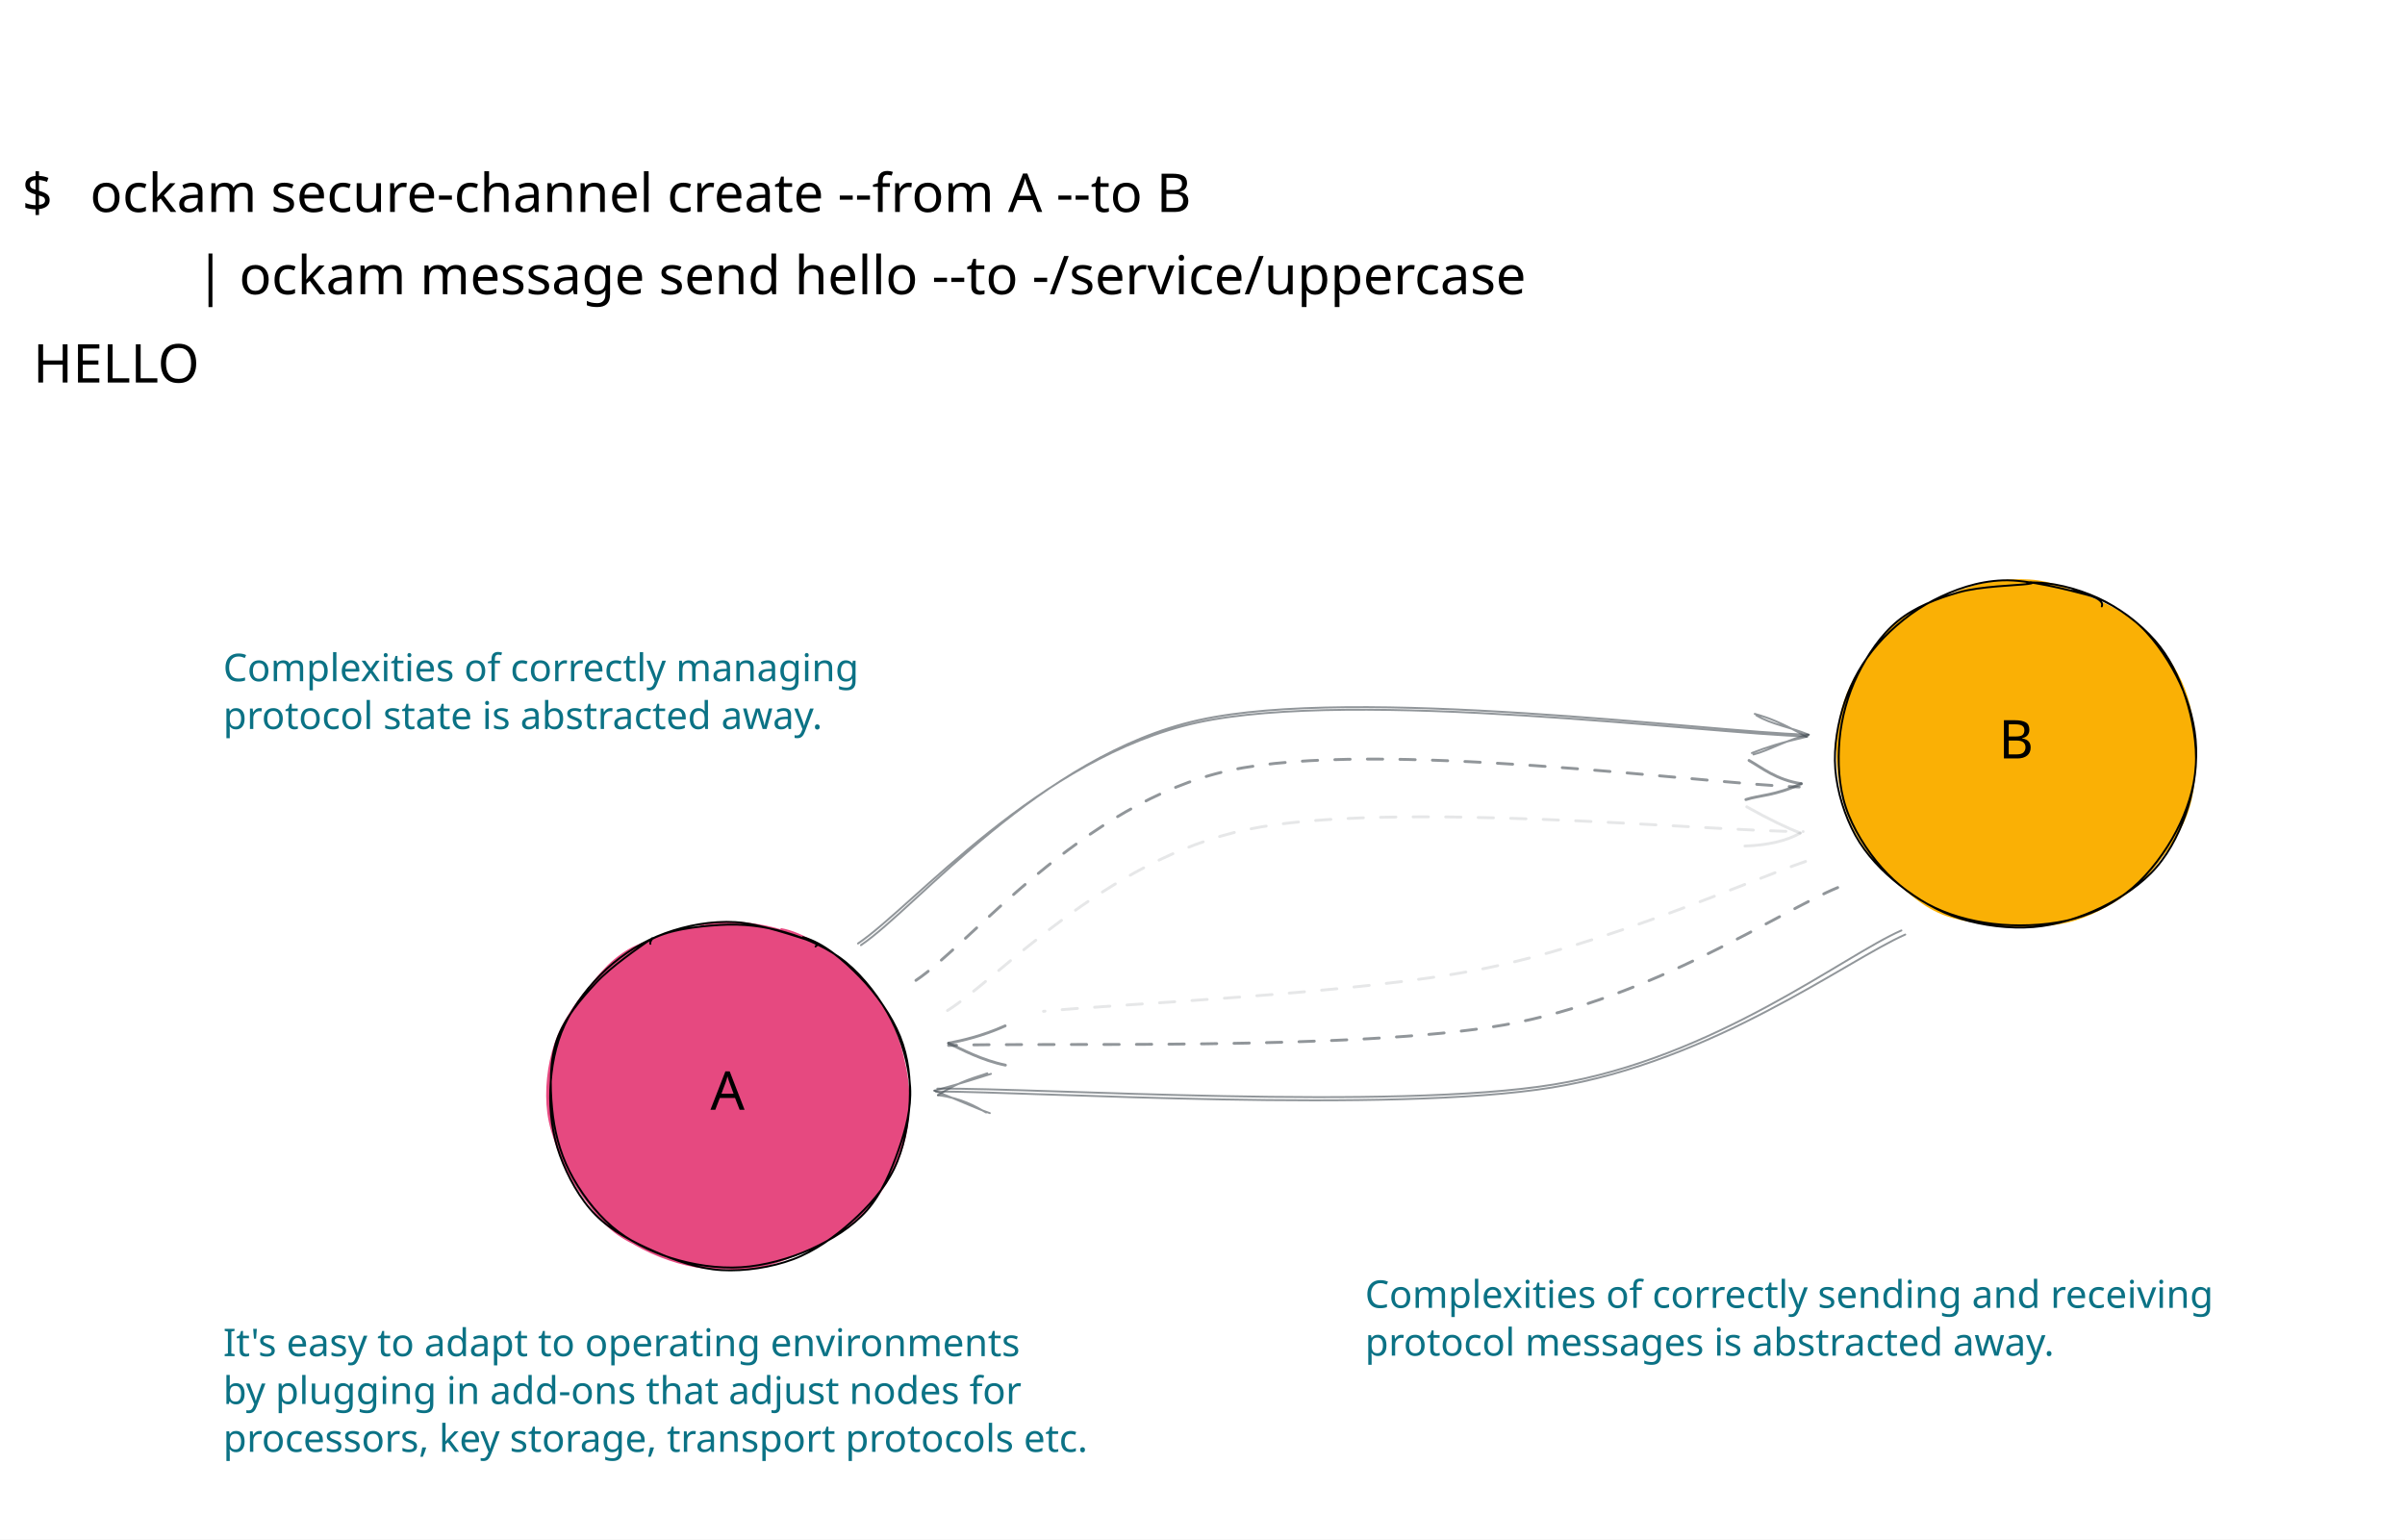
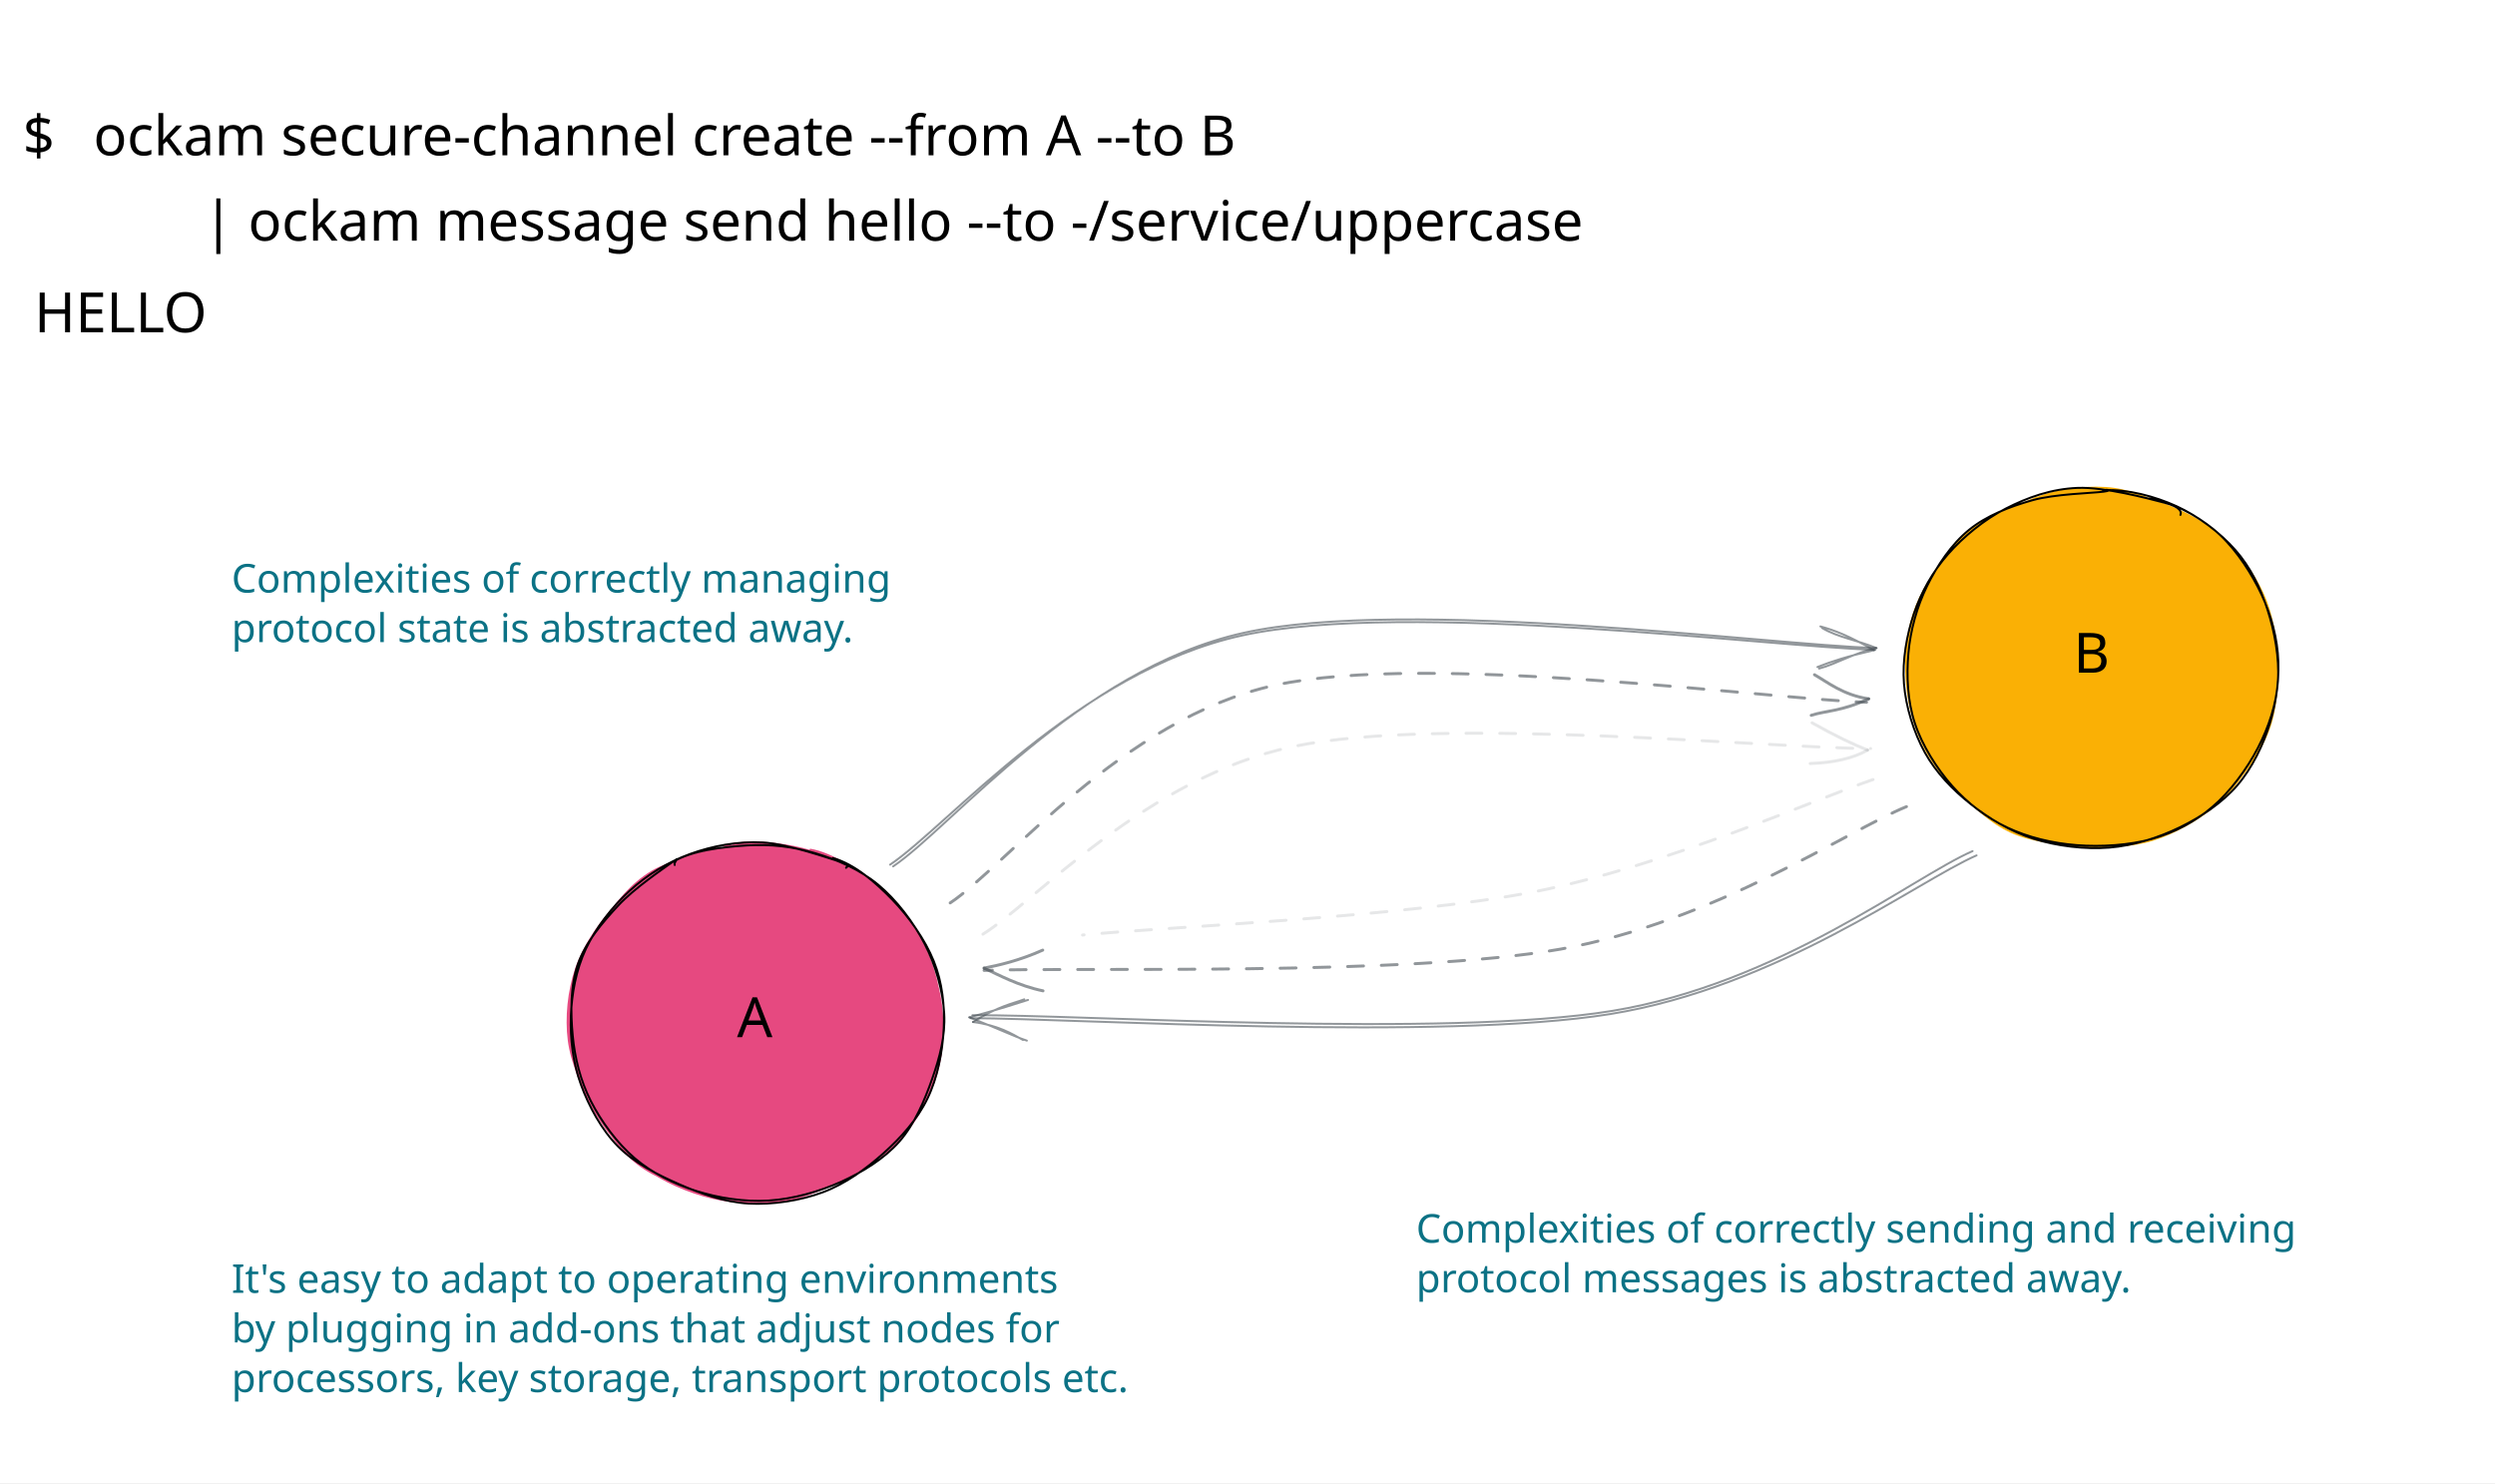
- <svg xmlns="http://www.w3.org/2000/svg" version="1.1" viewBox="0 0 1257.012 804.746" width="1257.012" height="804.746">
+ <svg xmlns="http://www.w3.org/2000/svg" version="1.1" viewBox="0 0 1257.012 747.191" width="1257.012" height="747.191">
  
-   eyJ2ZXJzaW9uIjoiMSIsImVuY29kaW5nIjoiYnN0cmluZyIsImNvbXByZXNzZWQiOnRydWUsImVuY29kZWQiOiJ4nO1cXFl308hcdTAwMTJ+51foZOac+4Kb3lx1MDAxN97CXHUwMDEySIBcdTAwMTAu2cidOVx1MDAxY9mWbSWy5EiKXHUwMDFkM8N/v9WyY8nyXHUwMDFlRMbA6Fx1MDAwMWwtrV7q++qr6nL+euQ4O+mw5+08dXa824ZcdTAwMWL4zdhcdTAwMWTsPLbn+16c+FFcYpdo9j2JbuJGdmcnTXvJ0ydP3F5cdTAwMGa1/bRcdTAwMWVFV6hcdTAwMTF1R495gdf1wjSBXHUwMDFi/1x1MDAwN99cdTAwMWTnr+zfwotir5G6YTvwslx1MDAwN7JL+btcYsamfPowXG6zXHUwMDE3U6yZIVJcdTAwMGIxucNPXsBcdTAwMGJTr1x0l1tukHj5XHUwMDE1e2rnNH71ZXfgmzh+nTQ/Kf9zzVXn+Xtbflx1MDAxMHxMh8FoWG6jc1x1MDAxM1x1MDAxN3qVpHF05Z35zbRje1Y6P3kuiWDa8qfi6KbdXHS9JJl6Juq5XHI/XHUwMDFkjkY4OTuahqdOfuZcdTAwMTa+cUJcdTAwMTEjNFx1MDAxZmX2XHUwMDE4p0gyqYhWotST51FcdTAwMTDFtidp7IZJz41h/vP+1N3GVVx1MDAxYjpcdTAwMTU2l983uFx1MDAxYidlXG5hQqbf1PH8dieFy0pzpLjEhlx1MDAxNfvhZStAjGCES0PU5Ip9c2+/mZnDn8U5XG6b4zlcbm+CIO+svfCyYEL5Mze9pjtaaDBcdTAwMDEsXHUwMDA00ZxgqifXXHUwMDAzP7wqN1x1MDAxN0SNq9w2srNfXHUwMDFmz7dKL1xi/F4y1yaNWmSRhFxizIQhnKxtkVx1MDAxZWlcdTAwMGLz33NcdTAwMTV9aV3uXu77l4ObXbbAXCJLlvVP2SNhklwiXHUwMDE4KmW8uOj2Yc4kYrJ8pWSWv+HsWGqSv7XcOsZijjlqjSTXU+1PjJFoglxio7pcYpaxLVxuio3SRpPKTHF8Ibedwqp2WnvR57N66JpBv3dcdTAwMWNgftK4XHUwMDBlJ4OZMjQ3jqPBzuTK18fL2u2yXHUwMDAzTl9cdTAwMWSetPrJ6/bB9fDdXv/4vIJ226/7r5q79bNWcP2577J23I2+dCto94y+aF9cdTAwMWRcdTAwMWTU6o2WaZ+02KeL90NSQbvBxaf6Wz3of659ZMSX7T7t1d9U0d+95FM3XHUwMDBlXrwwe27s+zeDo5A/W6/d8afFXHUwMDA0hbmRQub29/1cYorSxT6TYM5cdTAwMTlRPL9jXHUwMDE1Q7FXp63z3b2gfuhcblm/6bvXJ8Pb7WYoqVxyokowg2XJbUrCkSZYcLnEb65FUJ7kRuPqXGJcbi5xLiSV1TnLf1x1MDAxOWp1u1vIUKuZRGCjNauKSVLvNp1LI4Qvolx1MDAxMa0k5Vx1MDAxYVTh2ixcdTAwMTJdXFxH8vO76Lm8OHlzdNQ6qu9cdTAwMWZcdTAwMWVvu/JWioHIxlqYstBcdTAwMDH6XHUwMDAw2avxN/PIUu1N8+5MKITNMFx1MDAwN1x1MDAwNUY3iulcdTAwMDdQ2UBQUlx1MDAxOb6JXHUwMDEzy5c4XG7Tj/6XzFx1MDAwYumps3tu11x1MDAwZoZTq5TZJEzPbnHyXHUwMDEyXHUwMDBmXpc9L6Zu3Fxy/HaYgc5rTVty6kNcdTAwMTA7uZxGvfxqXHUwMDAzXuxCc/F+szyAKPbbfuhcdTAwMDbHk05UjVx1MDAxZkHBdyhYtLXxXHUwMDEz7lx1MDAxZlxc3bZal8P43cX5y/Sa9y69/rbjXHUwMDA3PJpEZiY8tFx1MDAwZoNcdTAwMWNC2FxihadcItvKXHUwMDAxRNdcdTAwMDFcdTAwMTB4ZMFcdTAwMDFAXHUwMDA12fTzIOjZNiDo2XJcdTAwMDSNPOA8XGIxuVjJUsE0p2Z9JbtcXPNsKYa0oIhjXHUwMDE455SnyXxcdTAwMTC1wbYhfErlliHEXHLoXHUwMDA1Zcz9QcRcckPWvSjMtcJEm1lMXHUwMDExXCKRni9rIeRcdTAwMDYlrjeStbmeujNcdTAwMTE6PvP1gSGXpG6cPvPDplx1MDAxZranOzZObO6vXHUwMDExI2UgbdzYXtYwYphcYkWYgqVXVDNcIlxut7Xdnu01RZIqkFdKKFh0WN6Z0Xthc3WvlueWXG69wlxiK4lcdTAwMDXEjVx1MDAwNjqlwDHp2U5JxFx0rDFl1DBCXGKf6VPgJunzqNv1U5j8o8hcdTAwMGbT8iRns7lrwd7x3Fx1MDAxOdKAMVx1MDAxNa+VWaFnW5yOa/JPTo6a7Mvk85+P595cclOLhDZTYZo9arklr2piISxG7WCDMMOKKSWVoJjQvL1Hxf83VVx1MDAxNVx1MDAxY9Py2YmqwJQyXHUwMDEwXHUwMDE266vywenZh9Pg4OxVk3/avaDeRVx1MDAxYp+cbDsjXG6ikVx1MDAxMeWMdJZ+VFx1MDAxOClcXFrWWVFRXHUwMDA33In78yFcdTAwMTO5850woMj7OGY+yW1cdTAwMWWUXHUwMDE0die+Z/JbKipzuXlPUYGnzi5cdTAwMTFcdTAwMTVcdTAwMDDzXuDd+qnvJU7Uclx1MDAxYVFst3GCodN1Q1x1MDAxN1xcf/uPsFx1MDAxN0dp1IhcdTAwMDJcdTAwMDdQn3qOnzhuXHUwMDFklsJtQMdcdTAwMWR34Fx1MDAwZdFcXGXC2dTbvrcyqWgk94MyXHUwMDE3i6BMNGhSzOT6UG5cdTAwMWFx3Tx+7XVj71x1MDAxNlx1MDAwZmqv3nnPjj9tO5TBj1xipGb2sezDymhEpfWAS1x1MDAwM4RvxDJgdFx1MDAxZCwrm+3gXHUwMDA0P8xGllx1MDAwMj8st1x1MDAwMMuJlylcZsdccptcdTAwMGWc8vz+NFx1MDAxY7owULdcck/9cNj+ppHdL5RcdTAwMTF8YTaAXHUwMDE4QqmwO9lro315mrVcdTAwMWG0N92k41VcdTAwMWLLaFCalJSy41kswzniVqYvzadVXHUwMDEwy0hmNyg1Y1x1MDAxMDNxPjdHjzWaSeyNM21cdTAwMDQzkONcdTAwMWNv4tN/3mDGLiZVxFx1MDAxOGHs7oUkebplXHUwMDEyNlCMwJXBemtcYtYxxFx1MDAwZbNxQ7WxXGZEWJRhjYFJpbZ6uFB+UOxcdTAwMTWxutwwMEnJXHUwMDE4lz92NCNcdTAwMDWgh8+JZnJbXlx1MDAxOc4sQkbWkDHIQCxDjaTS2Fs2jGZcdTAwMTbSXCLDXHUwMDBiMzxcdTAwMDRDlMm5XHUwMDE064ug5btE2yqCmIHYWnNcYlx1MDAxMo3imJd3LFxy0lx1MDAwNlwiSIjsXHUwMDE0UYVcdTAwMWNl9ew4TspcboaxMZhzk7usXHQ9aoK4YoZJXHSYXHUwMDA29Oe33GV8XGJcdTAwMThcYmF4k0qLXHUwMDFmjiM3oSNcdTAwMTC3mCopJZFcZnNKXG53jVMrXHUwMDEwz2pcdTAwMDOOkVx1MDAxMCxB9HMxM/i1OHKTLFx1MDAxNLxGwUprSYAkQXlIOdstjlx1MDAwNFx1MDAwN/6EyYRpJVLqXHUwMDFmmiRrdvPdYJhm4P1p67aHMiW7XtneYrTYY1x1MDAwNidVMSZZXHUwMDFjNVx1MDAwMnlgm5pbnzCXb39vq44kzDorXGKUXHUwMDE0YFxufFx1MDAxNs5JKNtbMsJm5lx1MDAwMG3CcOu1vquglFxiXHUwMDAwZJShhkz1JGdMXG7wplhRsFx1MDAxNCppYeP+jjFcdTAwMTVWQlx1MDAwM23+S5mTXHUwMDFjOaxcbkhccuhcdTAwMTmWhLDCXWNcdTAwMDFHbZZWa0JcdTAwMTWoPabN92dMylxyM1hIXHUwMDA2Tlx1MDAxYfSRnKN1KagwwkBCwW2cgVD6wVx0U3FcdTAwMDTKnmkh+JRt20NRJMBq6cSqVza3XHUwMDEwKvaYXHUwMDAxSWV0WZCPJbpUXHUwMDEwvShcdTAwMDNcdTAwMDa0Nl0ur+rZVrrURoOjMnN24UGTwFxuXHUwMDFiQ5eVkY9ZktJvYEkuXHUwMDEwvFx1MDAwNUswJ8rxPJZcdTAwMDTO1kpPV+zd8aPIuFxc/dT0uEHUTbk0XHUwMDE4pkpzy45azGFcIo0kXHUwMDEzWlx1MDAxOT1yg7NEVHnQXHKcSCFENKAlNdZUzOpJKlx1MDAxMOMgl4jRgoHVkVmZ+yPRI1x1MDAxMVx1MDAxMpU23+1RK1x1MDAxOPKqJlx1MDAxNsLiriEsXHUwMDAxd0JcdTAwMGIgYaEqU5CU4PLZScxNNVx1MDAwNsUq6PqpyOU109vKiVx1MDAwNExcdTAwMTHZXG5ePlNXXHUwMDAxUlxmQVxcVC7TrZxcdTAwMTQhoEdcdTAwMGJ/V6MzmM//WY09XHUwMDE4cEDut35CPtyEe1xiXGJBXGayQttMXHUwMDFlx2ZWLzKbXHUwMDE1XHUwMDE0XFwpXHJcZsVswn05I05cdTAwMGakWlaaula1YsNcYlx1MDAwNI1cdTAwMTQlUlx1MDAwMqrSoz22lU3MsUp7XHUwMDE07HFDXHUwMDFhWrT7KcjCQlx1MDAwNlx1MDAwMypRS7xBeeTwXHUwMDAzPvxcdTAwMTC+ufxy1pZn1+T4hDx/Udv2xFx1MDAxZidcZmVV/zO/7lx1MDAwMz2G+Epd9s3VkXNk2Gx1JOOaQTCj5+955ED7YNL4fO/MvDg96Fx1MDAxZu23XHUwMDA2zavP3c5dWXvFW6SGceDt+7DPvWoof9+GXHUwMDFhyt/vV2RAxEKYXHUwMDExXGLgOLc7JWvjzOxcdTAwMDf1U+xcdTAwMWRcZnfl21x1MDAwYpFcdTAwMDQvaedi66tcZjg3iCk2x9U/XGbOJFXrXHUwMDAwjSq7XHUwMDFkXHUwMDA1bPDrXHUwMDAyXHKacrtO4jXAbmqNjlx1MDAxYoZe4DRiz5bd1GqtOOo6u/AhjZytKGvepLv3XHUwMDAzr1pcZl7wxFx1MDAwNlx1MDAxNoiuX/98a/pXt5FMXHUwMDBlz3aP0+Pg8phHh1v/XHUwMDFiXHUwMDAym2WXmFx0XCLKv+WjkjxcdTAwMDB4Vb5hs/Q3XHUwMDA0XHUwMDAwcoiz6S9cZt6/nVx1MDAxMVx1MDAxZcbFM1mRjdPxgiBcdTAwMWFhoPYk8eK+3/Ce3PR6Xtxwi79e/edAfJ9u31x1MDAwZsxyMZhtgbCBgGp9T/yetd6enWv/tFx1MDAxYptcdTAwMGL99opcdTAwMWMnYbDtYFx1MDAwNrguXHUwMDAwM8Ncblx0Q1ZcdTAwMTRcdTAwMDB9K5jNWj+oI8T+rVx1MDAwMPtz7V9cdTAwMTfMr1++fft+XHUwMDFi4DnqyL1cdTAwMDBnXHUwMDE275RcboNcdMPFv0yyXG5vz1xyq8dM7cWd3uHxXHUwMDA3vd/8skdcdTAwMWHbjrfFpfKaMiQ4wdNIrLq8VuA55bVzMlrMprMxo/NcdTAwMDFXMZJcdTAwMDRcdTAwMDFoP1xcrfx++p/E8dxk6IAzcZtuL7VcdTAwMWZcInAlbmprUL2w78dRmPX8j7A+dHrBTdtcdTAwMTaeO35cYvc3a1GYOGnHTeHL5U2SOmHU9Fx1MDAxMqdcdTAwMTXFWcFqXHUwMDAzZiOKk8fOlTd0kjSKwYc9dkarXHUwMDEyxalzV9Ncbn1IXHUwMDFiyJlcdTAwMGLpXHUwMDAyrzxcdTAwMDSkt2xGRtzyaMzYO26v99HW+e/c5SbBXHUwMDE2/eZ42fNx7fR9b/Bs3l+uyVx1MDAwZdtqxleWXHUwMDE5vCxcdTAwMDP79dHX/1x1MDAwM4GInisifQ==
+   eyJ2ZXJzaW9uIjoiMSIsImVuY29kaW5nIjoiYnN0cmluZyIsImNvbXByZXNzZWQiOnRydWUsImVuY29kZWQiOiJ4nO1cXFlX28hcdTAwMTJ+z6/QIXPOfcGd3pe8QVxiXHUwMDA0QlxiuWG/MydHtmVbIEtGXHUwMDEyNmYm//1Wy2B5kVx1MDAxN8BhlMzowdjdUqvUXd9XS5f485XjrKX9jrf21lnzbmtu4Ndjt7e2btu7Xpz4UVxiXTT7nUQ3cS07s5WmneTtmzdup4OaflqNoitUi9qDy7zAa3thmsCJ/4PfjvNn9jlyo9irpW7YXGa87IKsK79cdTAwMTchnEw2XHUwMDFmRGF2Y4qx0Fx1MDAwNlx1MDAxYiaGZ/jJXHUwMDE23DD16tDdcIPEy3ts09pJvHO30fNNXHUwMDFjf0jq58r/VnHVWX7fhlx1MDAxZlx1MDAwNF/TfjB4LLfWuolHpErSOLryTv162rKSTbRcdTAwMGavS1wimLb8qji6abZCL0nGrok6bs1P+7ZccuNh62BcdTAwMWHeOnnLLfzihFwiRmj+lP3BwyNiXGLHcqRjIMm7KIhiK0lcdTAwMWG7YdJxY5j/XFyeqlu7aoJQYX3+eb2H56RMIUyIXCJa5XdqeX6zlUK3oqpAXHUwMDBlL1tcdTAwMDFiXHUwMDA0I1xcXHUwMDFhooY99s6d3XqmXHUwMDBlf4zOUVi/n6PwJlxicmFtx/tcdTAwMTFcdTAwMTXKr7np1N3BQlx1MDAxM6mxXHUwMDEwXHUwMDE0w+fIXFxcdTAwMDZ+eDU5XFxcdTAwMTDVrnLdyFq/r1x1MDAxN2ulXHUwMDE3XHUwMDA0ficp1EljZmkkUZJKo1xyU0trpEeawvz3TEV3jcuNy13/snezwWZo5IRm/V36SJikiFx1MDAxMEFcdTAwMTlnalxcKzmTiMnJnlx0tXyNs2OuSr5uuFWAd4E6ao0k12PjXHUwMDBmlZFoglxio5pM61wi6IdR2miyMlW878h1Z2RVW43t6NtpNXRNr9s5XG4wP65dh8OHXHUwMDE5UzQ3jqPe2rDn+/q8cdtsj9Odg+NGN/nQ3Lvuf9ruXHUwMDFlna1g3OaH7k59o3raXGKuv3Vd1ozb0V17XHUwMDA1457SrebV4V6lWmuY5nGDnV987pNcdTAwMTWMXHUwMDFiXFycV/d1r/ut8pVcdTAwMTFfNru0U/24XG55t5Pzdlx1MDAxY2xtmW039v2b3mHIN5dcdTAwMWL3/ts8glKKXHT5XHUwMDAyXHUwMDA0RdlMm0mUXHUwMDAxMbAgOYctYii2c9I429hcdTAwMGWqXHUwMDA3rpDVm657fdy/LTdDSW1cdTAwMTBVgpkxq2SvlYQjTbDgUj+ToDzJjcarIyjo4lxcgP1YnbH8l6FcdTAwMTaPW0KGemkmSb3btJBGiJxszWlEXHUwMDExQ1x1MDAxOVx1MDAxM2xpXHUwMDFhiS6uI/ntU/ROXlx1MDAxY388PGxcdTAwMWNWd1x1MDAwZo7K7nrDPCPJsFx1MDAxNmbS01x1MDAwMf5Aimv8bFwimet801xcnCGHsCnqoJwzo5h+XHUwMDE5N/uxupcvcVx1MDAxNKZf/bssdNNjrdtu21x1MDAwZvpjq5QpJUzPxujkJVx1MDAxZdwuu16MnbhcdTAwMTH4zTBDnddcdTAwMThX5dSHKHbYnUadvLdcdTAwMDY3dmG4eLc++Vx1MDAwMFHsN/3QXHKOhkKsXHUwMDFhQFxmVEpIrsjS+Fx0d/eublx1MDAxYo3Lfvzp4ux9es07l1637PhcdTAwMDGTJpFRXFziKVx1MDAwMFx0zFx1MDAxMTZC4bHQduVcdTAwMDCiy1x1MDAwMFxiTLLgXHUwMDAwIGp+QVx1MDAwNG2WXHUwMDAxQZvzXHUwMDExNDCBha6snlx1MDAwNSGCNSdcdTAwMTBr8uUxNN/pKSmGtKCIY07NmKXJbFx1MDAxMLXR9oIk0GtuXHUwMDA0XHUwMDE2yping4hcdTAwMWKGrHlRmGuFiTbTmFwiRFwiXezXQsxccq64fpRfmztUXHUwMDBmKkLvW76/MOSS1I3TTT+s+2FzXFyw+8zm7lx1MDAxMkFSXHUwMDA20tqNlbKCXHUwMDExw0Qowlx1MDAxNCy9oppcdTAwMTExclrT7VipKZJUaVxmXHUwMDEzp2DRYXmnnt5cdTAwMGLri6Wan1xcXHUwMDFhkVxuI6wkXHUwMDE2lFx1MDAxYVx1MDAwM0IpZZSeXHUwMDE2SlwiTmCNKaOGXHUwMDExQviUTIGbpO+idttPYfJcdTAwMGYjP0wnJzmbzVxyXHUwMDBi9pbnTpFcdTAwMDY802jfJCt07IjjgU3+zclRk/1cdTAwMTh+/2O98GyYWiS0XHUwMDE5i9PsUck1edFcdTAwMTAzYTFcdTAwMThcdTAwMDdcdTAwMWKEXHUwMDE5VkwpqUBcdTAwMDNcdM3HezX697FeXHUwMDA1cMFst5xcdTAwMTBcdTAwMDbqZZaP7nsnp19Ogr3TnTo/37ig3kVcdTAwMTNcdTAwMWZcdTAwMWaXnVx1MDAxMlx1MDAwNdHIiMmcdJaAVFx1MDAxOCk8sa7TXkVcdTAwMTWAJ55OiEzkVmlIgVwil/Ge+iS3mVBcInJBSu9V4LHWOV5cdTAwMDXgvFx1MDAxM3i3fup7iVx1MDAxMzWcWlx1MDAxNNuNnKDvtN3QXHUwMDA129/8PezEUVx1MDAxYdWiwFx1MDAwMdinnuMnjluFpXBrILjj9tw+KnRNOFx1MDAxYrvbj3ZNVvQkT8MyV7OwzKRcdTAwMTRcdTAwMWOsw/JcdTAwMTF23Yjr+tFcdTAwMDevXHUwMDFke7e4V9n55G1cdTAwMWWdl1x1MDAxZMpgSFx1MDAwNFKSyWksK6NcdTAwMTGV1lx1MDAwNM6NXHUwMDEwnollwOgyWFbUXHUwMDA2+1x1MDAwNP9EMfZcbrCceJmL4bhh3YEmz++Ow6Fcclx1MDAwZuo24aqfXHUwMDBl2896sqfFMoLPTFx1MDAwN1xisChcdTAwMWOi4eVDmfl51tWAve4mLW+1sYxcdTAwMDZPk5KJ9HhcdTAwMTbLcI64lMrMzaetIJaRzO5QasYgZlx1MDAwMvotStJjjaZcdTAwMTJ795k2glx1MDAxObjjXHUwMDFjP8ak/7rBjF1MqsDdXHUwMDE0xm5fSJKnW4ZhXHUwMDAzxUgzXG7rrVx1MDAxOag4xFx1MDAwZdNxw2pjXHUwMDE5iLAow1x1MDAxYcNUSU0pMyP1XHUwMDA3o1JcdTAwMTHrl1x1MDAxYlx1MDAwNiopXHUwMDE54/LnjmakXHUwMDAw9PCCaCbX5YXhzCxkZFx1MDAwM1x1MDAxOYNcZsQy1Nhcblx1MDAwN3vKI6OZmaxcYks1M5xcdTAwMDHDzrWhePlwZv42UVl9IGYgttZcdTAwMWOCRKMgvJvcsjRIXHUwMDFigD0zWlx1MDAxMTWSo1xcPTveJ2VcdTAwMDXD2Fx1MDAxOMy5yUPNIT1qgrhiXHUwMDA2/FPANKA/P+Uh40NAQVxihKG/Mkc+ho7At8VUSSmJZJhTMnLWfWpcdTAwMDXCWW3AMFx1MDAxMoIlZlx1MDAxMDc+jSNcdTAwMWaThYLbKFhpLVx0kKTUQsppsThcdTAwMTJcdTAwMWP4XHUwMDEzzDJMK5FS/9QkWbG771x1MDAwNsM0XHUwMDAz749rtz2UmdDrhePNRos9pnCyKsYkc4JGXHUwMDEwx2hY2KVcdHP+/ndZ/UjCrLGCiFFcdTAwMDGmwGaNpMSyvSUjbGZcdTAwMGXQJlxmt1brhzqUXHUwMDEyXHUwMDAxgIwy1JAxSXLGpFx1MDAwMG+gJFxumkIl1XlcZvTAmFxuK6GBNv+lzGGOXHUwMDFjVlx1MDAwNVxcXHJb0ylJnlx1MDAwNMlcdTAwMWQ4arO0Wlx1MDAxM6rA22Pa/HjGpNwwg4VkYKTBP5JcdTAwMDW+Llx1MDAwNS+MMHCh4DTOwFH6yVx0U3FcdTAwMDSePdNC8DHdtoeiSIDW0qFWL1x1MDAxY24mVOwxXHUwMDA1kpXR5UiRymRcdTAwMDU5xFx1MDAwNlRcdLV8ue78sp6y0qU2XHUwMDFhXGaVKdiFXHUwMDA3n1x1MDAwNFbYXHUwMDE4Slx1MDAxNofdlD6DJblAcFx1MDAxNyxBnSjHRSxcdJytlTaFheRcIuNy9UvT4yOibsqlwTBVmlt21KKAiTSSTGhl9MBcZk5cdTAwMTPRyoNu4ERcbiGiXHUwMDAxX1JjTcW0P0lcdTAwMDViXHUwMDFj3CVitGCgdWTazf2Z6JFcYokmNt/tUVx1MDAxOVHkRUPMhMXDQFhcdTAwMDLuhFx1MDAxNkDCQq3Mg6SETrZcdTAwMGVjbim4wlZplnch51x1MDAxNk2XlVx1MDAxM1x0qFwisiW8fKquXHUwMDAyXFwxXHUwMDA0cdFkne7KSVx1MDAxMVx1MDAwMno088VcdTAwMWGdwXycsYdcdTAwMDE2XHUwMDFjXGY4IF+jX5BcdTAwMGZcdTAwMWbDPVx1MDAwNFx1MDAxY0FcZm6Ftpk8js20v8hsVlx1MDAxMFRbaWAoYCCyoKRi/EFWy0pjfav22DAyikoxQUpAVXqwxbZwiFx1MDAwMq20x4g+PpKGZm1+XG460zFcdTAwMDNcdTAwMDayO4Jy+f2Q/lx1MDAxN3zwJfx4eXfalKfX5OiYvNuqlD3xx1x0Q1nZ//TrfZwhvtAve3Z1ZIFcdTAwMWI2XVx1MDAxZMm4Zlx1MDAxMMzo4j2PXHUwMDFjaF9MXHUwMDFhn22fmq2Tve7hbqNXv/rWbj3UtZdyh3TpXHUwMDFhyt/KUEP529NqXGaInFx0M0GMXHUwMDEyXHUwMDAw6OVhZnaD6lx09vb6XHUwMDFicv9CJMF72roofY1cdTAwMDHnXHUwMDA2McVcbiz9y8BMUrVcZs6osrtRXFxcdTAwMTRb9X9cdTAwMDTOYCi37SReXHL0plJruWHoXHUwMDA1Ti32bNFNpdKIo7azXHUwMDAxX9LIKUVV82PEfVx1MDAxYXb17NxcdTAwMDWhhjGItZZ/+/3WdK9uI5lcdTAwMWOcblx1MDAxY6VHweVcdTAwMTGPXHUwMDBlSv9cboFNskvMXHUwMDA0XHUwMDExk+/yUS1fXHUwMDAwvCrfr5n7XG5cdTAwMDGAXHUwMDFjwmz6XHUwMDBmXHUwMDA271/OXHUwMDAwXHUwMDBm96UzWYmN0/KCIFx1MDAxYWCg8ibx4q5f897cdDpeXFxzR99e/ftA/Fx1MDAxNLGfXHUwMDA2ZjUnXHUwMDExSUGPXHUwMDE5Wd5cdTAwMTB/Zo390zPtn7Rjc6H3r8hRXHUwMDEyXHUwMDA2ZccyoHVcdTAwMDaWXHUwMDE5o0hcdTAwMTiyoPznuVg2S71OR4j9V1x1MDAwMdzI0jm86sWw/OH9/v7nMqBzIMiT8GZm75PanCmmlOLlXHUwMDAx986waszUdtzqXHUwMDFjXHUwMDFjfdG79bttUis74GZcdTAwMTfKa8qQ4Fx1MDAwNI9DcdXFtVx1MDAwMlx1MDAxN1x1MDAxNNdcdTAwMTYktJjNZmNGi1x1MDAxMVdKKC1dXbub/idxPDfpO2BM3LrbSe2XXGJMiZvaXG5UL+z6cVx1MDAxNGaS/1x1MDAxZVb7Tie4adqyc8dcdTAwMGbh/HolXG5cdTAwMTMnbbkp/Li8SVInjOpe4jSiOCtXrcFsRHGy7lxceX0nSaNcdTAwMThs2LozWJUoTp2HilaQIa0hp1x1MDAxMNNSvyimSzYjXHUwMDAzcnl1T9lrbqfz1Vb5rz2kJkFcdTAwMTf9+v2y58+11vW93mbRf67JXHUwMDBlO2pGWJZcdTAwMTm8LFx1MDAwMfv91ff/XHUwMDAzOTqeXHUwMDBiIn0=
  <defs>
    <style class="style-fonts">
      @font-face {
        font-family: "Virgil";
        src: url("https://unpkg.com/@excalidraw/excalidraw@0.14.2/dist/excalidraw-assets/Virgil.woff2");
      }
      @font-face {
        font-family: "Cascadia";
        src: url("https://unpkg.com/@excalidraw/excalidraw@0.14.2/dist/excalidraw-assets/Cascadia.woff2");
      }
    </style>
  </defs>
-   <rect x="0" y="0" width="1257.012" height="804.746" fill="#ffffff" />
-   <g stroke-linecap="round" transform="translate(10 10) rotate(0 618.5059 392.373)">
-     <path d="M-0.01 -0.51 C423.74 2.5, 847.19 3.25, 1236.73 0.4 M-0.37 -0.28 C417.07 -4.74, 834.46 -4.89, 1236.85 0.05 M1237.29 0.75 C1239.01 162.36, 1238.91 324.62, 1236.67 784.83 M1236.61 -0.3 C1235.86 156.98, 1236.13 313.88, 1236.93 784.93 M1237.23 785.3 C802.27 788.64, 368.6 789.45, -0.01 785.29 M1237.26 784.36 C885.45 780.97, 533.28 780.86, -0.32 784.72 M0.4 784.97 C-0.51 484.64, -0.71 183.19, 0.68 0.59 M-0.11 784.78 C1.35 603.47, 0.6 422.6, 0.2 0.29" stroke="transparent" stroke-width="1" fill="none" />
+   <rect x="0" y="0" width="1257.012" height="747.191" fill="#ffffff" />
+   <g stroke-linecap="round" transform="translate(10 10) rotate(0 618.5059 363.5957)">
+     <path d="M-0.01 -0.51 C423.74 2.5, 847.19 3.25, 1236.73 0.4 M-0.37 -0.28 C417.07 -4.74, 834.46 -4.89, 1236.85 0.05 M1237.29 0.75 C1238.83 150.44, 1238.73 300.79, 1236.67 727.28 M1236.61 -0.3 C1235.92 145.46, 1236.19 290.84, 1236.93 727.38 M1237.23 727.74 C802.27 731.09, 368.6 731.9, -0.01 727.74 M1237.26 726.81 C885.45 723.42, 533.28 723.31, -0.32 727.16 M0.4 727.41 C-0.47 449.11, -0.67 169.7, 0.68 0.59 M-0.11 727.23 C1.27 559.21, 0.53 391.63, 0.2 0.29" stroke="transparent" stroke-width="1" fill="none" />
  </g>
-   <g stroke-linecap="round" transform="translate(959.8027 303.7285) rotate(0 94.32422 90.56641)">
+   <g stroke-linecap="round" transform="translate(959.8027 246.1738) rotate(0 94.32422 90.56641)">
    <path d="M90.86 -0.34 C102.19 -2.18, 114.89 1.93, 126.2 5.85 C137.52 9.77, 149.7 15.4, 158.75 23.17 C167.81 30.95, 175.72 42.07, 180.54 52.51 C185.35 62.95, 187.14 74.33, 187.65 85.81 C188.17 97.29, 187.66 110.3, 183.63 121.4 C179.59 132.5, 171.68 143.93, 163.46 152.42 C155.24 160.9, 145.07 167.52, 134.32 172.31 C123.58 177.1, 111.05 180.74, 98.99 181.16 C86.93 181.59, 73.37 178.9, 61.96 174.86 C50.54 170.82, 39.38 164.56, 30.48 156.92 C21.59 149.28, 13.64 139.47, 8.58 129.03 C3.52 118.59, 0.69 105.93, 0.13 94.28 C-0.42 82.64, 0.95 70.14, 5.23 59.16 C9.52 48.18, 17.59 36.78, 25.83 28.4 C34.07 20.02, 41.56 13.43, 54.69 8.85 C67.81 4.28, 93.7 1.44, 104.58 0.94 C115.47 0.45, 120.17 4.37, 120.01 5.87 M63.56 5.41 C74.34 0.3, 89.19 -1.56, 100.98 -0.82 C112.77 -0.09, 123.67 4.54, 134.31 9.82 C144.95 15.1, 156.82 22.43, 164.83 30.85 C172.83 39.28, 178.49 49.63, 182.32 60.38 C186.15 71.13, 188.46 83.66, 187.81 95.34 C187.16 107.03, 183.47 119.89, 178.43 130.49 C173.38 141.1, 166.44 151.17, 157.54 158.98 C148.63 166.8, 136.32 173.86, 125.01 177.39 C113.7 180.92, 101.66 180.85, 89.68 180.18 C77.71 179.5, 63.95 178.32, 53.13 173.35 C42.32 168.38, 32.71 159.23, 24.79 150.35 C16.86 141.48, 9.67 130.95, 5.6 120.11 C1.53 109.27, -0.49 96.67, 0.36 85.33 C1.21 73.98, 5.77 62.5, 10.72 52.03 C15.67 41.56, 21.15 30.38, 30.07 22.53 C38.99 14.67, 58.56 7.52, 64.25 4.88 C69.94 2.25, 63.86 5.31, 64.21 6.72" stroke="none" stroke-width="0" fill="#fab005" />
    <path d="M122.87 4.98 C134.35 6.7, 146.28 13.06, 155.41 20.48 C164.55 27.9, 172.29 39.14, 177.69 49.52 C183.08 59.91, 186.75 71.37, 187.78 82.79 C188.81 94.21, 187.28 106.92, 183.87 118.04 C180.46 129.17, 174.89 140.8, 167.32 149.57 C159.75 158.33, 149.18 165.41, 138.44 170.63 C127.7 175.85, 115.14 179.9, 102.87 180.87 C90.61 181.84, 76.47 180.1, 64.84 176.45 C53.21 172.8, 42.24 166.21, 33.09 158.96 C23.94 151.72, 15.57 143.09, 9.96 132.97 C4.35 122.85, 0.35 109.94, -0.57 98.27 C-1.48 86.59, 0.77 73.78, 4.46 62.92 C8.15 52.06, 13.85 41.93, 21.57 33.11 C29.3 24.29, 39.91 15.58, 50.82 10 C61.72 4.42, 73.72 0.12, 87.01 -0.37 C100.3 -0.86, 121.93 4.81, 130.55 7.08 C139.17 9.35, 139.3 11.93, 138.73 13.24 M100.54 0.79 C112.07 0.26, 125.82 3.85, 136.8 8.87 C147.78 13.9, 158.78 22.26, 166.4 30.93 C174.03 39.59, 178.97 49.84, 182.54 60.86 C186.12 71.88, 188.64 85.39, 187.84 97.04 C187.03 108.68, 183.17 120.2, 177.69 130.74 C172.2 141.28, 163.79 152.64, 154.92 160.26 C146.06 167.88, 135.9 173.22, 124.51 176.45 C113.11 179.67, 98.71 180.57, 86.53 179.62 C74.36 178.67, 61.92 175.71, 51.45 170.73 C40.98 165.76, 31.47 158.51, 23.71 149.76 C15.96 141, 8.6 129.35, 4.93 118.21 C1.25 107.07, 0.65 94.44, 1.67 82.93 C2.69 71.41, 5.99 59.48, 11.06 49.13 C16.14 38.78, 23.3 28.04, 32.13 20.84 C40.96 13.63, 52.71 9.1, 64.03 5.89 C75.35 2.67, 94.1 2.31, 100.04 1.54 C105.99 0.76, 99.88 0.05, 99.71 1.23" stroke="#000000" stroke-width="1" fill="none" />
  </g>
-   <g stroke-linecap="round" transform="translate(286.9629 482.1738) rotate(0 94.32422 90.56641)">
+   <g stroke-linecap="round" transform="translate(286.9629 424.6191) rotate(0 94.32422 90.56641)">
    <path d="M76.5 1.63 C87.32 -1.86, 101.17 -0.77, 113.06 1.58 C124.95 3.94, 137.89 9.21, 147.86 15.74 C157.82 22.26, 166.47 31.16, 172.84 40.72 C179.2 50.29, 183.87 61.77, 186.04 73.12 C188.21 84.46, 188.2 97.39, 185.88 108.82 C183.56 120.24, 178.51 132.29, 172.1 141.67 C165.7 151.06, 157.47 158.94, 147.46 165.15 C137.45 171.36, 123.89 176.39, 112.02 178.91 C100.15 181.42, 88.11 182.35, 76.24 180.24 C64.38 178.12, 50.95 172.83, 40.82 166.21 C30.7 159.6, 22.14 150.4, 15.49 140.54 C8.84 130.69, 3.21 118.49, 0.92 107.08 C-1.37 95.67, -0.92 83.37, 1.74 72.08 C4.4 60.8, 10.29 49, 16.88 39.34 C23.46 29.69, 30.83 20.38, 41.23 14.15 C51.63 7.93, 72.66 4.03, 79.27 1.97 C85.88 -0.08, 80.62 0.54, 80.89 1.84 M121.13 2.96 C132.55 4.81, 146 14.09, 155.22 21.67 C164.43 29.24, 171.04 38.46, 176.43 48.39 C181.83 58.32, 186.12 69.83, 187.59 81.25 C189.06 92.67, 188.64 105.57, 185.24 116.9 C181.83 128.23, 175.02 140.43, 167.17 149.25 C159.31 158.06, 148.54 164.45, 138.1 169.79 C127.66 175.13, 116.24 180.12, 104.55 181.3 C92.85 182.48, 79.69 180.06, 67.93 176.84 C56.17 173.63, 43.35 169.26, 33.99 162 C24.64 154.73, 17.6 143.64, 11.78 133.25 C5.97 122.85, 0.61 111.24, -0.9 99.6 C-2.4 87.97, -0.99 74.59, 2.75 63.43 C6.5 52.28, 13.83 41.51, 21.58 32.69 C29.33 23.88, 38.69 15.72, 49.26 10.55 C59.84 5.38, 72.91 2.57, 85.05 1.69 C97.19 0.8, 116.35 4.41, 122.12 5.25 C127.89 6.08, 120.18 5.31, 119.68 6.7" stroke="none" stroke-width="0" fill="#e64980" />
    <path d="M132.69 7.67 C143.65 10.76, 153.96 19.81, 162.42 28.48 C170.89 37.15, 179.16 48.83, 183.51 59.67 C187.85 70.51, 189.03 82, 188.5 93.53 C187.97 105.05, 185.4 118.32, 180.34 128.81 C175.28 139.29, 166.92 148.55, 158.13 156.43 C149.33 164.31, 138.9 171.86, 127.58 176.08 C116.26 180.3, 102.27 182.44, 90.21 181.76 C78.14 181.08, 66.19 176.81, 55.22 172.01 C44.24 167.2, 32.6 161.3, 24.35 152.93 C16.1 144.56, 9.64 132.71, 5.7 121.8 C1.75 110.9, 0.25 98.87, 0.66 87.49 C1.08 76.11, 3.25 64.07, 8.18 53.52 C13.1 42.98, 21.47 32.19, 30.22 24.21 C38.96 16.23, 49.45 9.7, 60.65 5.64 C71.85 1.57, 84.64 -0.86, 97.41 -0.16 C110.18 0.54, 130.29 7.72, 137.27 9.85 C144.25 11.97, 140.1 11.11, 139.29 12.61 M51.69 9.85 C61.44 3.83, 77.19 2.09, 89.21 1.33 C101.24 0.56, 112.8 1.97, 123.85 5.26 C134.9 8.56, 146.32 13.49, 155.5 21.12 C164.68 28.74, 173.39 40.17, 178.93 51.01 C184.47 61.84, 188.12 74.81, 188.74 86.12 C189.37 97.43, 186.45 108.11, 182.69 118.84 C178.92 129.58, 173.79 141.87, 166.14 150.53 C158.49 159.18, 147.73 165.84, 136.76 170.8 C125.79 175.75, 112.48 179.48, 100.32 180.24 C88.16 181.01, 75.05 178.95, 63.81 175.4 C52.57 171.85, 41.72 166.49, 32.86 158.94 C24.01 151.38, 15.9 140.37, 10.68 130.05 C5.47 119.73, 2.66 108.52, 1.58 97.03 C0.49 85.53, 0.36 72, 4.19 61.09 C8.01 50.18, 16.58 40.15, 24.55 31.57 C32.51 22.99, 47.22 13.01, 51.96 9.61 C56.7 6.21, 52.21 9.64, 52.97 11.18" stroke="#000000" stroke-width="1" fill="none" />
  </g>
-   <g transform="translate(371.3184 555.1113) rotate(0 10 17.5)">
+   <g transform="translate(371.3184 497.5566) rotate(0 10 17.5)">
    <text x="0" y="25" font-family="Virgil, Segoe UI Emoji" font-size="28px" fill="#000000" text-anchor="start" style="white-space: pre;" direction="ltr">A</text>
  </g>
-   <g transform="translate(1044.662 371.459) rotate(0 11 17.5)">
+   <g transform="translate(1044.662 313.9043) rotate(0 11 17.5)">
    <text x="0" y="25" font-family="Virgil, Segoe UI Emoji" font-size="28px" fill="#000000" text-anchor="start" style="white-space: pre;" direction="ltr">B</text>
  </g>
  <g stroke-linecap="round">
-     <g transform="translate(450.0918 493.7324) rotate(0 246.8694 -58.41406)">
+     <g transform="translate(450.0918 436.1777) rotate(0 246.8694 -58.41406)">
      <path d="M-0.12 0.33 C29.17 -19.39, 93.85 -98.97, 176.35 -117.31 C258.84 -135.65, 442.09 -111.17, 494.86 -109.72 M-1.65 -0.54 C27.51 -20.18, 93.08 -97.99, 175.8 -116.03 C258.52 -134.07, 441.85 -110.22, 494.68 -108.77" stroke="#49505799" stroke-width="1" fill="none" />
    </g>
-     <g transform="translate(450.0918 493.7324) rotate(0 246.8694 -58.41406)">
+     <g transform="translate(450.0918 436.1777) rotate(0 246.8694 -58.41406)">
      <path d="M466.37 -99.34 C474.97 -101.54, 484.65 -107.55, 495.31 -109.67 M465.55 -100.11 C473.03 -103.05, 480.18 -105.39, 494.08 -108.6" stroke="#49505799" stroke-width="1" fill="none" />
    </g>
-     <g transform="translate(450.0918 493.7324) rotate(0 246.8694 -58.41406)">
+     <g transform="translate(450.0918 436.1777) rotate(0 246.8694 -58.41406)">
      <path d="M467.87 -119.8 C476.11 -114.9, 485.27 -113.8, 495.31 -109.67 M467.05 -120.58 C474.21 -118.6, 481 -116.04, 494.08 -108.6" stroke="#49505799" stroke-width="1" fill="none" />
    </g>
  </g>
  <mask />
-   <g transform="translate(116.6387 338.0723) rotate(0 179 25)">
+   <g transform="translate(116.6387 280.5176) rotate(0 179 25)">
    <text x="0" y="18" font-family="Virgil, Segoe UI Emoji" font-size="20px" fill="#0b7285" text-anchor="start" style="white-space: pre;" direction="ltr">Complexities of correctly managing</text>
    <text x="0" y="43" font-family="Virgil, Segoe UI Emoji" font-size="20px" fill="#0b7285" text-anchor="start" style="white-space: pre;" direction="ltr">protocol state is abstracted away.</text>
  </g>
-   <g transform="translate(713.4512 665.6309) rotate(0 226 25)">
+   <g transform="translate(713.4512 608.0762) rotate(0 226 25)">
    <text x="0" y="18" font-family="Virgil, Segoe UI Emoji" font-size="20px" fill="#0b7285" text-anchor="start" style="white-space: pre;" direction="ltr">Complexities of correctly sending and receiving</text>
    <text x="0" y="43" font-family="Virgil, Segoe UI Emoji" font-size="20px" fill="#0b7285" text-anchor="start" style="white-space: pre;" direction="ltr">protocol messages is abstracted away.</text>
  </g>
  <g stroke-linecap="round">
-     <g transform="translate(477.709 511.8301) rotate(0 231.6829 -54.40234)">
+     <g transform="translate(477.709 454.2754) rotate(0 231.6829 -54.40234)">
      <path d="M1.01 0.63 C28.45 -17.48, 87.68 -92.19, 164.62 -109.04 C241.57 -125.89, 412.73 -102.07, 462.68 -100.46" stroke="#49505799" stroke-width="1.5" fill="none" stroke-dasharray="8 9" />
    </g>
-     <g transform="translate(477.709 511.8301) rotate(0 231.6829 -54.40234)">
+     <g transform="translate(477.709 454.2754) rotate(0 231.6829 -54.40234)">
      <path d="M434.81 -93.88 C441.97 -96.23, 450.13 -95.84, 463.74 -102.19" stroke="#49505799" stroke-width="1.5" fill="none" />
    </g>
-     <g transform="translate(477.709 511.8301) rotate(0 231.6829 -54.40234)">
+     <g transform="translate(477.709 454.2754) rotate(0 231.6829 -54.40234)">
      <path d="M436.45 -114.33 C443.06 -110.6, 450.73 -104.15, 463.74 -102.19" stroke="#49505799" stroke-width="1.5" fill="none" />
    </g>
  </g>
  <mask />
  <g stroke-linecap="round">
-     <g transform="translate(994.1717 487.2585) rotate(0 -252.0478 40.73697)">
+     <g transform="translate(994.1717 429.7038) rotate(0 -252.0478 40.73697)">
      <path d="M-0.37 -0.89 C-30.62 12.29, -97.95 65.82, -181.93 79.6 C-265.92 93.38, -450.42 81.36, -504.27 81.79 M1.64 1.26 C-28.74 14.6, -98.44 67.53, -182.9 81.2 C-267.36 94.87, -451.39 83.47, -505.13 83.27" stroke="#49505799" stroke-width="1" fill="none" />
    </g>
-     <g transform="translate(994.1717 487.2585) rotate(0 -252.0478 40.73697)">
+     <g transform="translate(994.1717 429.7038) rotate(0 -252.0478 40.73697)">
      <path d="M-478.14 73.77 C-483.93 75.94, -491.14 77.11, -503.96 85.21 M-476.23 74.08 C-483.53 76.34, -489.04 78.33, -505.81 82.85" stroke="#49505799" stroke-width="1" fill="none" />
    </g>
-     <g transform="translate(994.1717 487.2585) rotate(0 -252.0478 40.73697)">
+     <g transform="translate(994.1717 429.7038) rotate(0 -252.0478 40.73697)">
      <path d="M-478.73 94.28 C-484.46 91.03, -491.51 86.78, -503.96 85.21 M-476.82 94.59 C-484.18 92.07, -489.56 89.28, -505.81 82.85" stroke="#49505799" stroke-width="1" fill="none" />
    </g>
  </g>
  <mask />
  <g stroke-linecap="round">
-     <g transform="translate(961.0063 463.1019) rotate(0 -233.1135 41.49104)">
+     <g transform="translate(961.0063 405.5472) rotate(0 -233.1135 41.49104)">
      <path d="M-0.51 0.86 C-29.8 12.83, -97.33 58.89, -174.78 72.64 C-252.23 86.39, -416.63 81.64, -465.21 83.36" stroke="#49505799" stroke-width="1.5" fill="none" stroke-dasharray="8 9" />
    </g>
-     <g transform="translate(961.0063 463.1019) rotate(0 -233.1135 41.49104)">
+     <g transform="translate(961.0063 405.5472) rotate(0 -233.1135 41.49104)">
      <path d="M-435.66 73.14 C-447.69 78.5, -457.95 80.79, -465.21 82.2" stroke="#49505799" stroke-width="1.5" fill="none" />
    </g>
-     <g transform="translate(961.0063 463.1019) rotate(0 -233.1135 41.49104)">
+     <g transform="translate(961.0063 405.5472) rotate(0 -233.1135 41.49104)">
      <path d="M-435.52 93.66 C-447.75 91.15, -458.06 85.57, -465.21 82.2" stroke="#49505799" stroke-width="1.5" fill="none" />
    </g>
  </g>
  <mask />
  <g stroke-linecap="round">
-     <g transform="translate(495.7871 529.2832) rotate(0 222.996 -47.93945)">
+     <g transform="translate(495.7871 471.7285) rotate(0 222.996 -47.93945)">
      <path d="M-0.56 -1.07 C25.37 -17.17, 81.51 -80.08, 156.05 -95.67 C230.58 -111.25, 398.14 -94.54, 446.65 -94.59" stroke="#49505722" stroke-width="1.5" fill="none" stroke-dasharray="8 9" />
    </g>
-     <g transform="translate(495.7871 529.2832) rotate(0 222.996 -47.93945)">
+     <g transform="translate(495.7871 471.7285) rotate(0 222.996 -47.93945)">
      <path d="M416.23 -87.05 C427.97 -87.42, 438.07 -89.74, 445.14 -93.82" stroke="#49505722" stroke-width="1.5" fill="none" />
    </g>
-     <g transform="translate(495.7871 529.2832) rotate(0 222.996 -47.93945)">
+     <g transform="translate(495.7871 471.7285) rotate(0 222.996 -47.93945)">
      <path d="M417.16 -107.55 C428.74 -101, 438.52 -96.4, 445.14 -93.82" stroke="#49505722" stroke-width="1.5" fill="none" />
    </g>
  </g>
  <mask />
  <g stroke-linecap="round">
-     <g transform="translate(943.1855 449.2246) rotate(0 -199.0586 40.12305)">
+     <g transform="translate(943.1855 391.6699) rotate(0 -199.0586 40.12305)">
      <path d="M0.5 1.08 C-27.62 10.59, -103.52 44.5, -169.9 57.56 C-236.28 70.61, -359.93 75.53, -397.79 79.41" stroke="#49505722" stroke-width="1.5" fill="none" stroke-dasharray="8 9" />
    </g>
  </g>
  <mask />
-   <g transform="translate(11.50195 85.7832) rotate(0 12 17.5)">
+   <g transform="translate(11.50195 53.22852) rotate(0 12 17.5)">
    <text x="0" y="25" font-family="Virgil, Segoe UI Emoji" font-size="28px" fill="#000000" text-anchor="start" style="white-space: pre;" direction="ltr">$</text>
  </g>
-   <g transform="translate(47.06055 85.7832) rotate(0 313.5 17.5)">
+   <g transform="translate(47.06055 53.22852) rotate(0 313.5 17.5)">
    <text x="0" y="25" font-family="Virgil, Segoe UI Emoji" font-size="28px" fill="#000000" text-anchor="start" style="white-space: pre;" direction="ltr">ockam secure-channel create --from A --to B</text>
  </g>
-   <g transform="translate(102.291 128.7832) rotate(0 360.5 17.5)">
+   <g transform="translate(102.291 96.22852) rotate(0 360.5 17.5)">
    <text x="0" y="25" font-family="Virgil, Segoe UI Emoji" font-size="28px" fill="#000000" text-anchor="start" style="white-space: pre;" direction="ltr">| ockam message send hello --to -/service/uppercase</text>
  </g>
-   <g transform="translate(17.29102 174.9551) rotate(0 45 17.5)">
+   <g transform="translate(17.29102 142.4004) rotate(0 45 17.5)">
    <text x="0" y="25" font-family="Virgil, Segoe UI Emoji" font-size="28px" fill="#000000" text-anchor="start" style="white-space: pre;" direction="ltr">HELLO</text>
  </g>
-   <g transform="translate(116.6387 690.9043) rotate(0 251 37.5)">
+   <g transform="translate(116.6387 633.3496) rotate(0 251 37.5)">
    <text x="0" y="18" font-family="Virgil, Segoe UI Emoji" font-size="20px" fill="#0b7285" text-anchor="start" style="white-space: pre;" direction="ltr">It's easy to adapt to operating environments</text>
    <text x="0" y="43" font-family="Virgil, Segoe UI Emoji" font-size="20px" fill="#0b7285" text-anchor="start" style="white-space: pre;" direction="ltr">by plugging in add-ons that adjust nodes for</text>
    <text x="0" y="68" font-family="Virgil, Segoe UI Emoji" font-size="20px" fill="#0b7285" text-anchor="start" style="white-space: pre;" direction="ltr">processors, key storage, transport protocols etc. </text>
  </g>
</svg>
